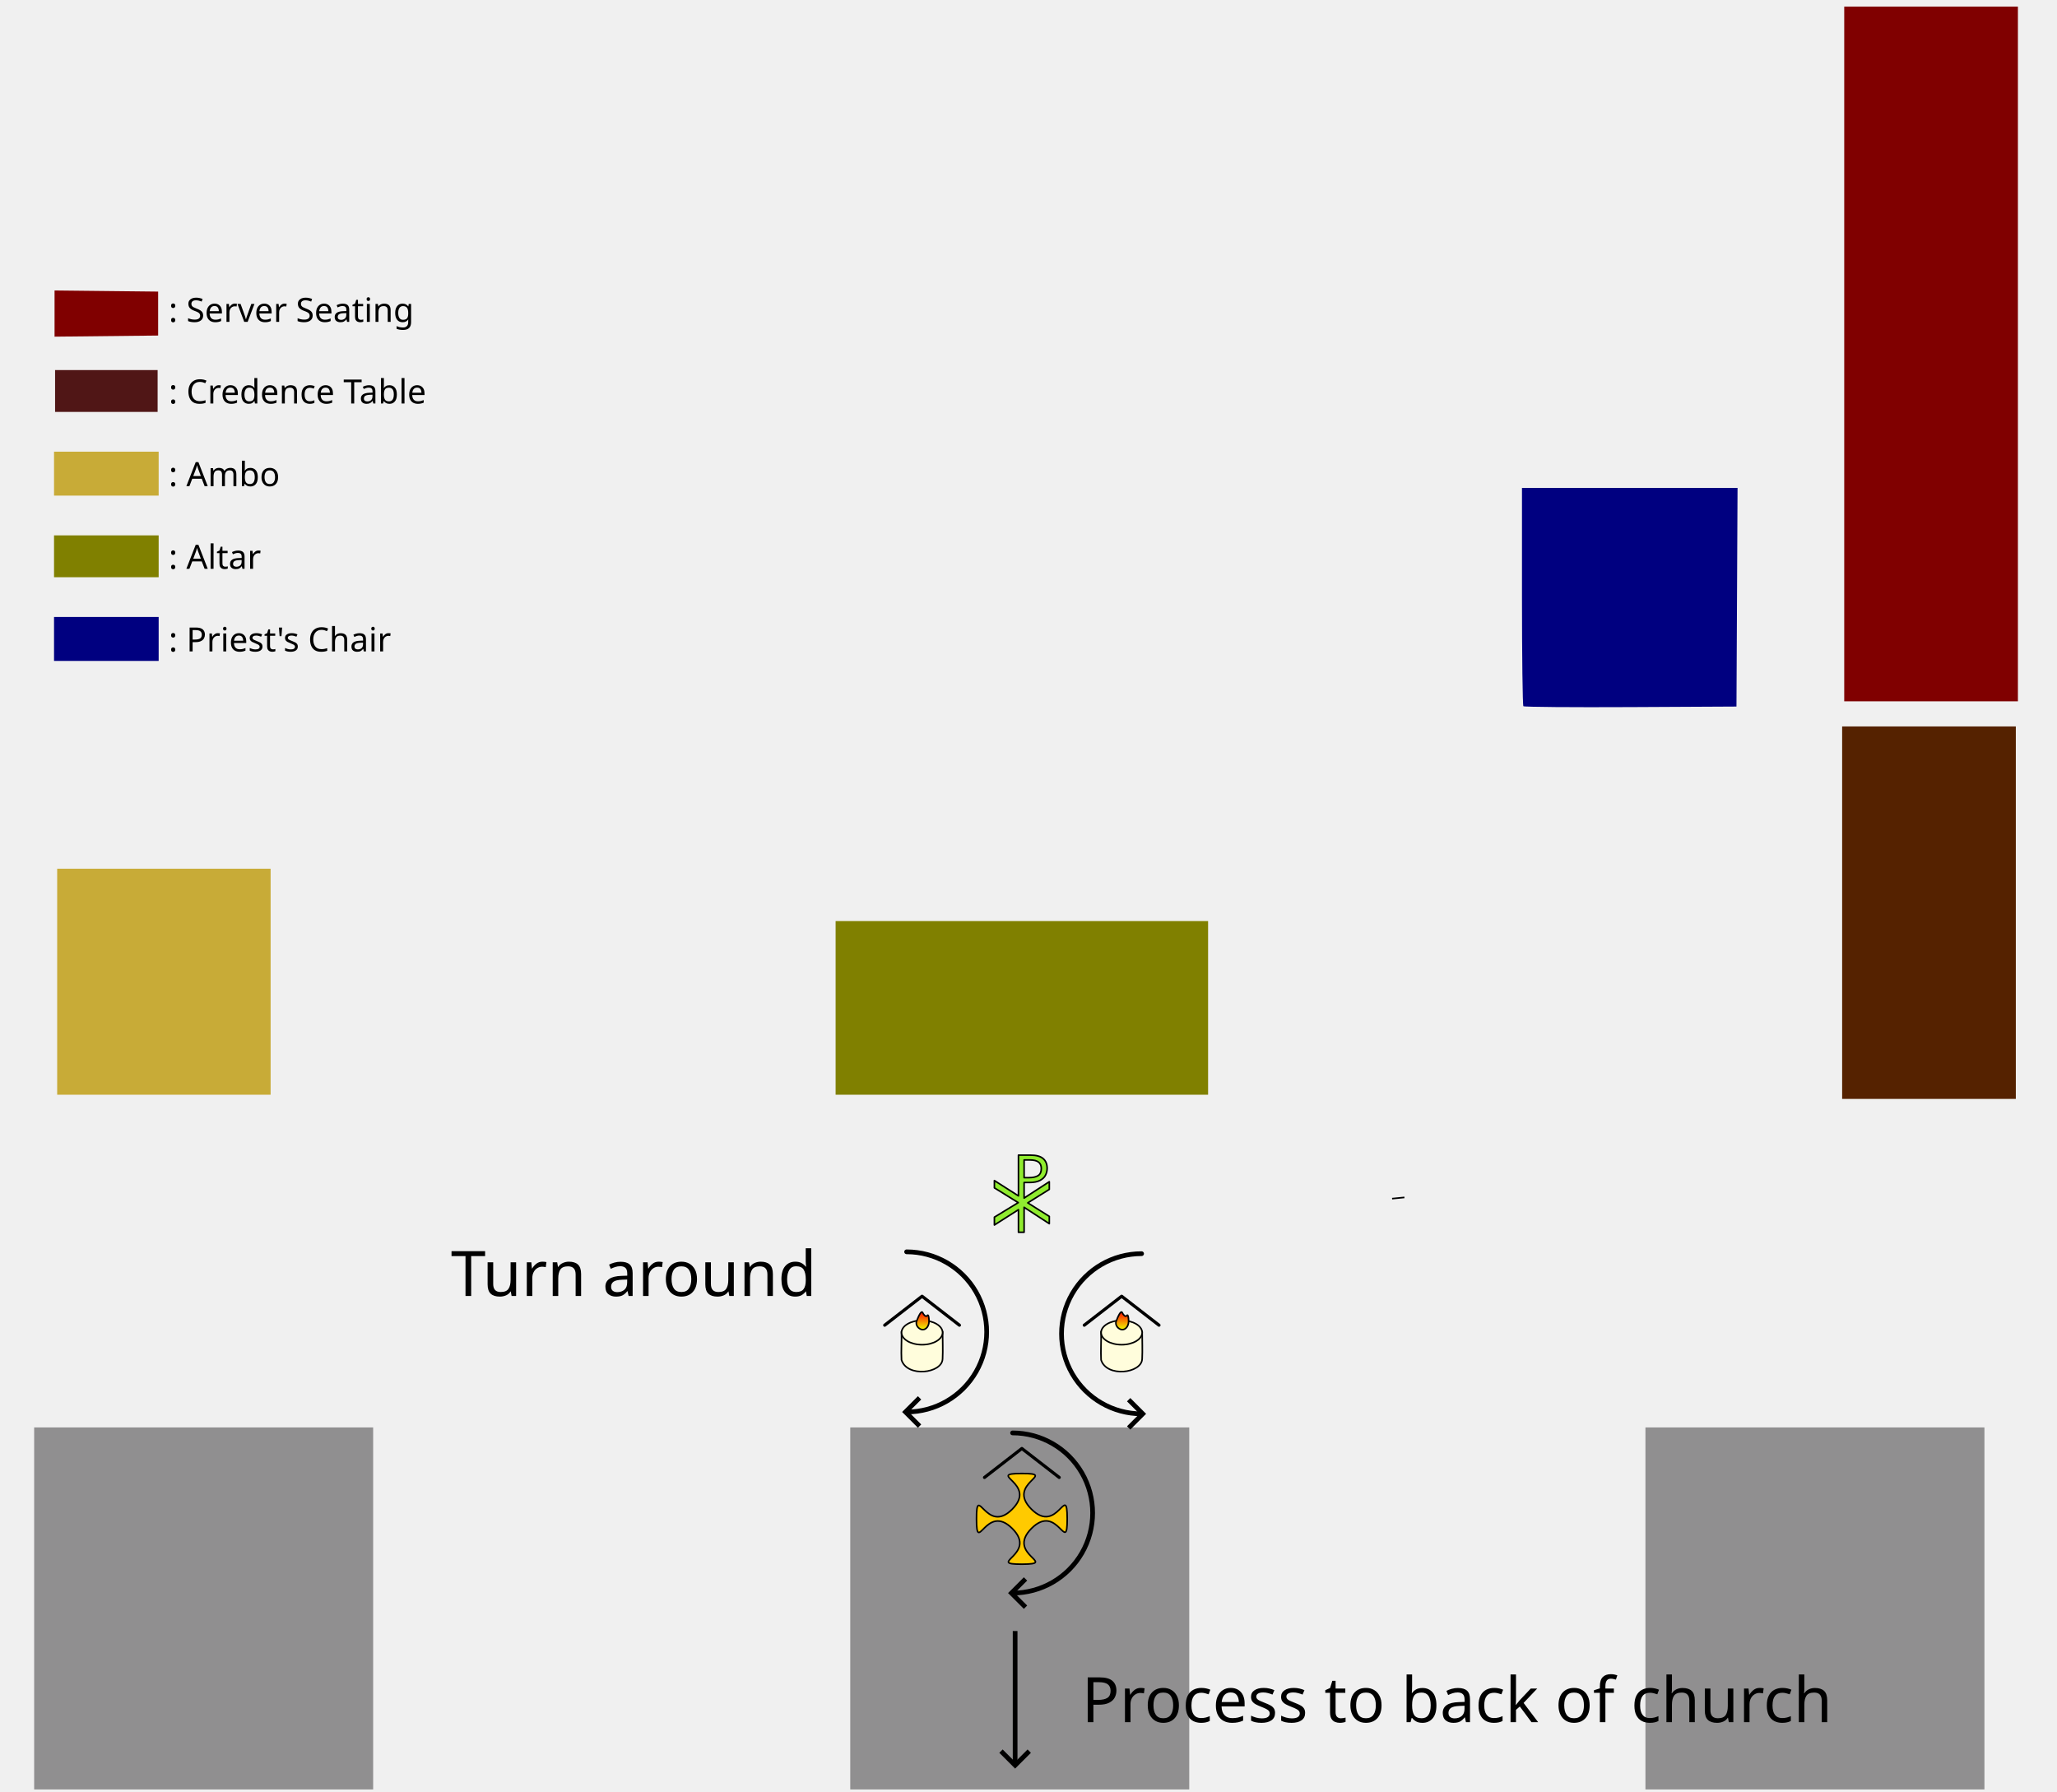
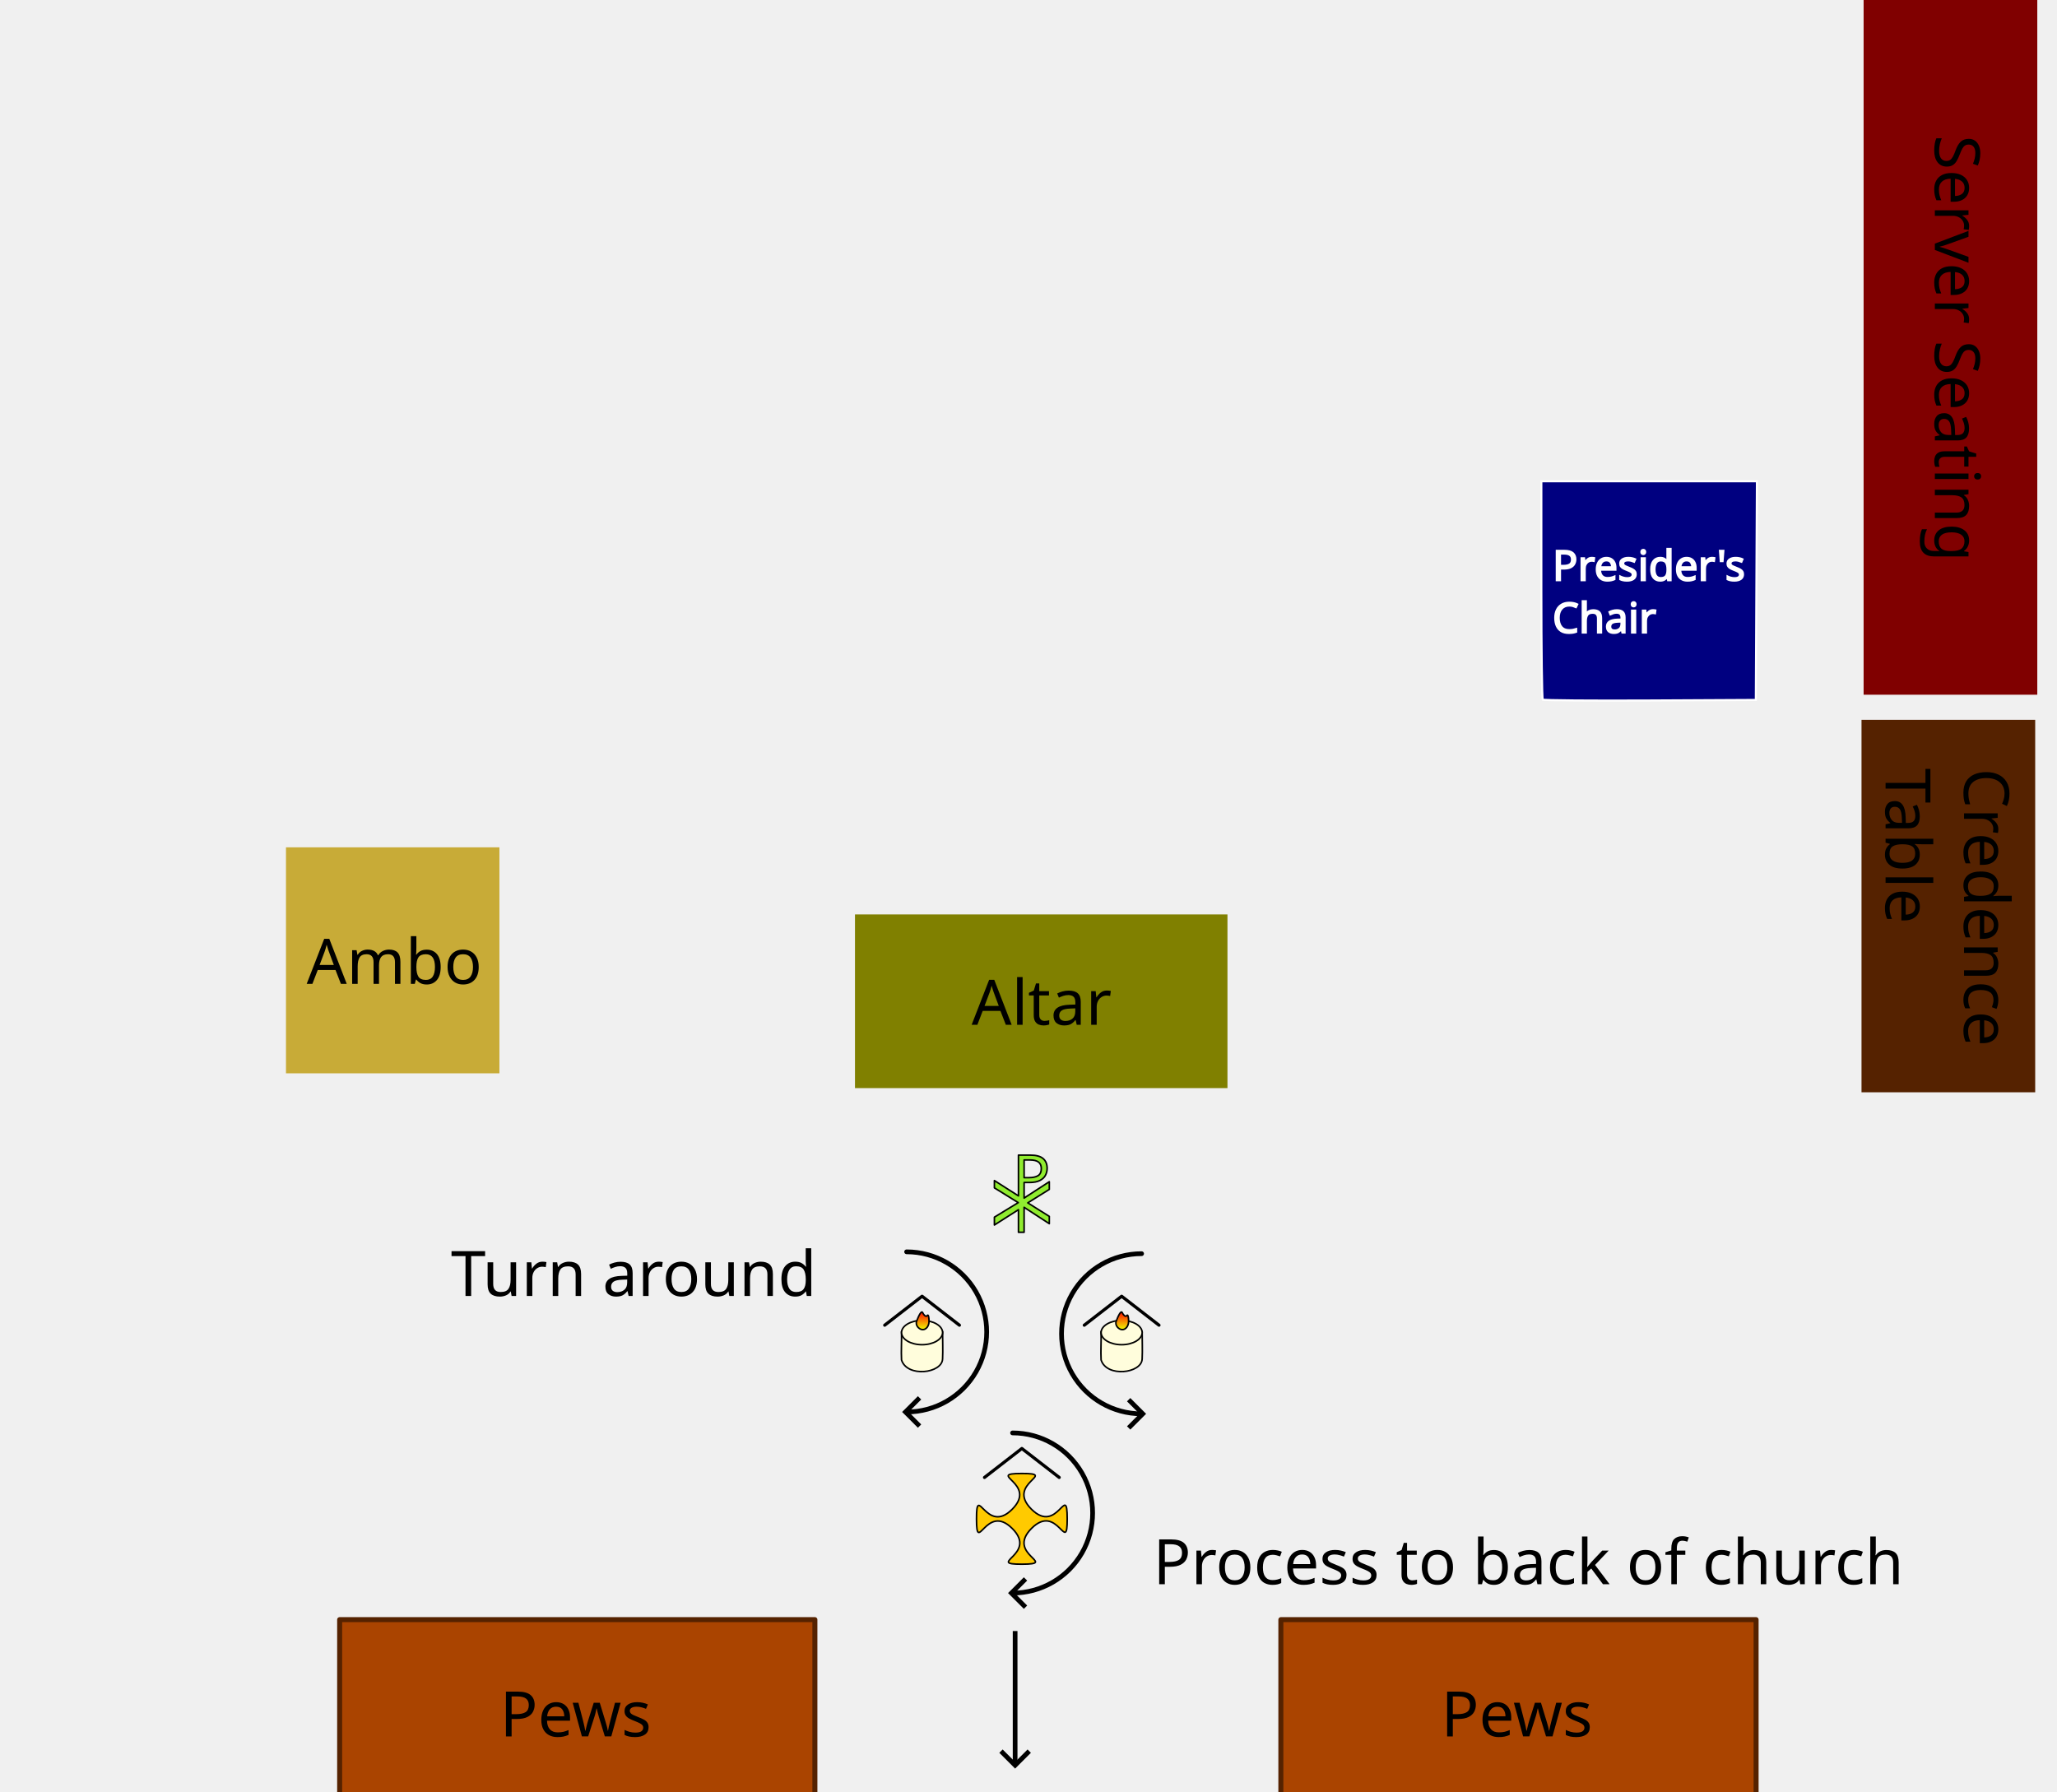
- <svg xmlns="http://www.w3.org/2000/svg" xmlns:xlink="http://www.w3.org/1999/xlink" version="1.1" id="svg48" width="1310.667" height="1141.333" viewBox="0 0 1310.667 1141.333">
+ <svg xmlns="http://www.w3.org/2000/svg" xmlns:xlink="http://www.w3.org/1999/xlink" version="1.1" id="svg48" width="1310.667" height="1141.333" viewBox="0 0 1310.667 1141.333" xml:space="preserve">
  <defs id="defs52">
    <marker style="overflow:visible" id="marker12808" refX="0" refY="0" orient="auto-start-reverse" markerWidth="4.061" markerHeight="6.707" viewBox="0 0 4.061 6.707" preserveAspectRatio="xMidYMid">
      <path style="fill:none;stroke:context-stroke;stroke-width:1;stroke-linecap:butt" d="M 3,-3 0,0 3,3" id="path12806" transform="rotate(180,0.125,0)" />
    </marker>
    <marker style="overflow:visible" id="Arrow1" refX="0" refY="0" orient="auto-start-reverse" markerWidth="4.061" markerHeight="6.707" viewBox="0 0 4.061 6.707" preserveAspectRatio="xMidYMid">
      <path style="fill:none;stroke:context-stroke;stroke-width:1;stroke-linecap:butt" d="M 3,-3 0,0 3,3" id="path5057" transform="rotate(180,0.125,0)" />
    </marker>
    <linearGradient id="linearGradient2110">
      <stop style="stop-color:#edff00;stop-opacity:1;" offset="0" id="stop2106" />
      <stop style="stop-color:#ff1700;stop-opacity:1;" offset="1" id="stop2108" />
    </linearGradient>
    <linearGradient id="linearGradient1039">
      <stop style="stop-color:#000000;stop-opacity:1;" offset="0" id="stop1037" />
    </linearGradient>
    <linearGradient xlink:href="#linearGradient2110" id="linearGradient2112" x1="-400.906" y1="784.281" x2="-400.906" y2="773.75" gradientUnits="userSpaceOnUse" gradientTransform="matrix(0.8073257,0,0,0.8073257,-77.17398,150.3789)" />
    <linearGradient xlink:href="#linearGradient2110" id="linearGradient11844" gradientUnits="userSpaceOnUse" gradientTransform="matrix(0.8073257,0,0,0.8073257,-77.17398,150.3789)" x1="-400.906" y1="784.281" x2="-400.906" y2="773.75" />
+     <linearGradient xlink:href="#linearGradient2110" id="linearGradient15071" gradientUnits="userSpaceOnUse" gradientTransform="matrix(0.8073257,0,0,0.8073257,-77.17398,150.3789)" x1="-400.906" y1="784.281" x2="-400.906" y2="773.75" />
  </defs>
  <g id="g54">
-     <path style="fill:#800000;stroke-width:1.333" d="m 34.763,199.803 v -14.713 l 33,0.357 33,0.357 v 14 14 l -33,0.357 -33,0.357 z" id="path4187" />
-     <path style="fill:#501616;stroke-width:1.333" d="M 35.097,249.136 V 235.803 h 32.667 32.667 v 13.333 13.333 H 67.763 35.097 Z" id="path4143" />
-     <path style="fill:#c8ab37;stroke-width:1.333" d="m 34.43,301.803 v -14 h 33.333 33.333 v 14 14 H 67.763 34.43 Z" id="path4123" />
-     <path style="fill:#808000;stroke-width:1.333" d="m 34.43,354.47 v -13.333 h 33.333 33.333 v 13.333 13.333 H 67.763 34.43 Z" id="path4103" />
-     <path style="fill:#000080;stroke-width:1.333" d="m 34.43,407.136 v -14 h 33.333 33.333 v 14 14 H 67.763 34.43 Z" id="path4061" />
-     <path style="fill:#800000;stroke-width:1.333" d="M 1175.097,225.548 V 4.215 h 55.333 55.333 V 225.548 446.881 h -55.333 -55.333 z" id="path4037" />
-     <path style="fill:#000080;stroke-width:1.333" d="m 970.664,450.004 c -0.496,-0.496 -0.901,-32.001 -0.901,-70.012 v -69.111 h 68.679 68.679 l -0.345,69.667 -0.345,69.667 -67.432,0.345 c -37.088,0.19 -67.838,-0.06 -68.333,-0.556 z" id="path4035" />
-     <path style="fill:#808000;stroke-width:1.333" d="m 532.43,642.215 v -55.333 h 118.667 118.667 v 55.333 55.333 H 651.097 532.43 Z" id="path4033" />
-     <path style="fill:#c8ab37;stroke-width:1.333" d="m 36.43,625.548 v -72 h 68 68 v 72 72 h -68 -68 z" id="path4031" />
-     <path style="fill:#552200;stroke-width:1.333" d="M 1173.763,581.548 V 462.881 h 55.333 55.333 V 581.548 700.215 h -55.333 -55.333 z" id="path4029" />
-     <path style="fill:#908f90;stroke-width:1.333" d="M 1048.43,1024.881 V 909.548 h 108 108 v 115.333 115.333 h -108 -108 z" id="path4027" />
-     <path style="fill:#908f90;stroke-width:1.333" d="M 541.763,1024.881 V 909.548 h 108 108 v 115.333 115.333 h -108 -108 z" id="path4025" />
-     <path style="fill:#908f90;stroke-width:1.333" d="M 21.763,1024.881 V 909.548 H 129.763 237.763 v 115.333 115.333 H 129.763 21.763 Z" id="path4021" />
-     <path style="fill:none;stroke:#000000;stroke-width:2;stroke-linecap:round;stroke-linejoin:round;stroke-dasharray:none;stroke-opacity:1" d="m -464.738,702.127 23.803,-18.438 23.803,18.438" id="path1771" />
-     <text xml:space="preserve" style="font-style:normal;font-variant:normal;font-weight:normal;font-stretch:normal;font-size:21.333px;line-height:1.25;font-family:sans-serif;-inkscape-font-specification:'sans-serif, Normal';font-variant-ligatures:normal;font-variant-caps:normal;font-variant-numeric:normal;font-variant-east-asian:normal;fill:#000000;fill-opacity:1;stroke:none" x="107.487" y="205.104" id="text5283">
-       <tspan id="tspan5281" x="107.487" y="205.104">: Server Seating</tspan>
-     </text>
-     <text xml:space="preserve" style="font-style:normal;font-variant:normal;font-weight:normal;font-stretch:normal;font-size:21.333px;line-height:1.25;font-family:sans-serif;-inkscape-font-specification:'sans-serif, Normal';font-variant-ligatures:normal;font-variant-caps:normal;font-variant-numeric:normal;font-variant-east-asian:normal;fill:#000000;fill-opacity:1;stroke:none" x="107.487" y="257.094" id="text5287">
-       <tspan id="tspan5285" x="107.487" y="257.094">: Credence Table</tspan>
-     </text>
-     <text xml:space="preserve" style="font-style:normal;font-variant:normal;font-weight:normal;font-stretch:normal;font-size:21.333px;line-height:1.25;font-family:sans-serif;-inkscape-font-specification:'sans-serif, Normal';font-variant-ligatures:normal;font-variant-caps:normal;font-variant-numeric:normal;font-variant-east-asian:normal;fill:#000000;fill-opacity:1;stroke:none" x="107.487" y="309.76" id="text5291">
-       <tspan id="tspan5289" x="107.487" y="309.76">: Ambo</tspan>
-     </text>
-     <text xml:space="preserve" style="font-style:normal;font-variant:normal;font-weight:normal;font-stretch:normal;font-size:21.333px;line-height:1.25;font-family:sans-serif;-inkscape-font-specification:'sans-serif, Normal';font-variant-ligatures:normal;font-variant-caps:normal;font-variant-numeric:normal;font-variant-east-asian:normal;fill:#000000;fill-opacity:1;stroke:none" x="107.487" y="362.427" id="text5295">
-       <tspan id="tspan5293" x="107.487" y="362.427">: Altar</tspan>
-     </text>
-     <text xml:space="preserve" style="font-style:normal;font-variant:normal;font-weight:normal;font-stretch:normal;font-size:21.333px;line-height:1.25;font-family:sans-serif;-inkscape-font-specification:'sans-serif, Normal';font-variant-ligatures:normal;font-variant-caps:normal;font-variant-numeric:normal;font-variant-east-asian:normal;fill:#000000;fill-opacity:1;stroke:none" x="107.487" y="415.094" id="text5299">
-       <tspan id="tspan5297" x="107.487" y="415.094">: Priest's Chair</tspan>
-     </text>
    <text xml:space="preserve" style="font-style:normal;font-weight:normal;font-size:40px;line-height:1.25;font-family:sans-serif;fill:#000000;fill-opacity:1;stroke:none" x="314.159" y="373.549" id="text5303">
      <tspan id="tspan5301" x="314.159" y="373.549" />
    </text>
    <g id="g1775" transform="translate(993.4986,240.1981)">
      <path style="fill:#ffca00;fill-opacity:1;stroke:#000000;stroke-width:4.58;stroke-dasharray:none;stroke-dashoffset:0;stroke-opacity:1" id="path1746" d="m -399.077,179.704 c -107.423,-11.161 -30.597,127.778 -98.665,43.926 -68.068,-83.851 52.11,19.896 63.271,-87.527 11.161,-107.423 -127.778,-30.597 -43.926,-98.665 83.851,-68.068 -19.896,52.11 87.527,63.271 107.423,11.161 30.597,-127.778 98.665,-43.926 68.068,83.851 -52.11,-19.896 -63.271,87.527 -11.161,107.423 127.778,30.597 43.926,98.665 -83.851,68.068 19.896,-52.11 -87.527,-63.271 z" transform="matrix(0.1372033,-0.1698323,0.1698323,0.1372033,-312.0219,641.285)" />
      <path style="fill:none;stroke:#000000;stroke-width:2;stroke-linecap:round;stroke-linejoin:round;stroke-dasharray:none;stroke-opacity:1" d="m -366.202,701.22 23.803,-18.438 23.803,18.438" id="path1769" />
    </g>
    <g id="g3921" transform="translate(984.2917,61.22696)">
      <g id="g3901" transform="matrix(1.291578,0,0,1.291578,121.3577,-225.832)" style="stroke-width:0.774;stroke-dasharray:none">
        <g id="g1976" style="stroke-width:0.774;stroke-dasharray:none">
          <path id="ellipse1964" style="fill:#fffddc;stroke:#000000;stroke-width:0.774;stroke-linecap:round;stroke-linejoin:round;stroke-dasharray:none" d="m -411.295,784.34 c 0.13,4.625 -0.247,9.546 0,14.033 2.765,8.793 20.068,6.628 20.254,-0.535 0.212,-4.273 0,-9.041 0,-13.498 z" />
          <ellipse style="fill:#fffddc;fill-opacity:1;stroke:#000000;stroke-width:0.774;stroke-linecap:round;stroke-linejoin:round;stroke-dasharray:none;stroke-dashoffset:0;stroke-opacity:1" id="path1835" ry="5.994" rx="10.127" cy="784.857" cx="-401.164" />
        </g>
        <path id="path2030" style="fill:url(#linearGradient2112);stroke:#000000;stroke-width:0.774;stroke-linecap:round;stroke-linejoin:round;stroke-dasharray:none" d="m -397.733,779.412 c -0.034,2.299 -1.445,4.011 -3.103,4.011 -1.658,0 -3.789,-2.002 -3.002,-4.163 0.833,-2.286 2.356,-5.69 3.002,-4.163 0.4,0.946 1.579,2.331 2.224,1.371 0.606,-0.902 0.905,1.239 0.879,2.944 z" />
      </g>
      <path style="fill:none;stroke:#000000;stroke-width:2;stroke-linecap:round;stroke-linejoin:round;stroke-dasharray:none;stroke-opacity:1" d="m -420.58,783.176 23.803,-18.438 23.803,18.438" id="path3895" />
    </g>
    <g id="g4879" transform="translate(720.2628,246.4777)">
      <g aria-label="P" id="text4835" style="font-size:40px;line-height:1.25;fill:#000000;fill-opacity:1;stroke:#000000;stroke-linecap:butt;stroke-linejoin:round;stroke-opacity:1" transform="translate(-480.3961,91.84043)">
        <path id="path4841" style="fill:#90ec2f;fill-opacity:1;stroke:#000000;stroke-linecap:butt;stroke-linejoin:round;stroke-opacity:1" d="m 409.068,397.72 v 25.973 l -15.33,-9.766 v 4.654 l 15.189,9.406 -15.189,9.262 v 4.998 l 15.33,-9.756 v 14.393 h 3.6 v -15.906 l 16.055,10.436 v -4.654 l -13.719,-8.623 13.719,-8.574 v -4.9 l -16.055,10.42 v -9.922 h 3.279 c 2.853,0 5.106,-0.426 6.76,-1.279 1.68,-0.853 2.867,-1.96 3.561,-3.32 0.72,-1.387 1.08,-2.868 1.08,-4.441 0,-2.667 -0.854,-4.733 -2.561,-6.199 -1.707,-1.467 -4.427,-2.199 -8.16,-2.199 z m 3.6,3.08 h 3.641 c 2.533,0 4.385,0.453 5.559,1.359 1.173,0.907 1.76,2.279 1.76,4.119 0,2.107 -0.667,3.6 -2,4.48 -1.333,0.88 -3.36,1.32 -6.08,1.32 h -2.879 z" />
      </g>
      <g aria-label="X" transform="rotate(90)" id="text4839" style="font-size:48.997px;line-height:1.25;stroke:#000000;stroke-width:1.225;stroke-linejoin:round" />
    </g>
    <g id="g11842" transform="translate(1111.455,61.22696)">
      <g id="g11838" transform="matrix(1.291578,0,0,1.291578,121.3577,-225.832)" style="stroke-width:0.774;stroke-dasharray:none">
        <g id="g11834" style="stroke-width:0.774;stroke-dasharray:none">
          <path id="path11830" style="fill:#fffddc;stroke:#000000;stroke-width:0.774;stroke-linecap:round;stroke-linejoin:round;stroke-dasharray:none" d="m -411.295,784.34 c 0.13,4.625 -0.247,9.546 0,14.033 2.765,8.793 20.068,6.628 20.254,-0.535 0.212,-4.273 0,-9.041 0,-13.498 z" />
          <ellipse style="fill:#fffddc;fill-opacity:1;stroke:#000000;stroke-width:0.774;stroke-linecap:round;stroke-linejoin:round;stroke-dasharray:none;stroke-dashoffset:0;stroke-opacity:1" id="ellipse11832" ry="5.994" rx="10.127" cy="784.857" cx="-401.164" />
        </g>
        <path id="path11836" style="fill:url(#linearGradient11844);stroke:#000000;stroke-width:0.774;stroke-linecap:round;stroke-linejoin:round;stroke-dasharray:none" d="m -397.733,779.412 c -0.034,2.299 -1.445,4.011 -3.103,4.011 -1.658,0 -3.789,-2.002 -3.002,-4.163 0.833,-2.286 2.356,-5.69 3.002,-4.163 0.4,0.946 1.579,2.331 2.224,1.371 0.606,-0.902 0.905,1.239 0.879,2.944 z" />
      </g>
      <path style="fill:none;stroke:#000000;stroke-width:2;stroke-linecap:round;stroke-linejoin:round;stroke-dasharray:none;stroke-opacity:1" d="m -420.58,783.176 23.803,-18.438 23.803,18.438" id="path11840" />
    </g>
    <path style="fill:none;stroke:#000000;stroke-width:3;stroke-linecap:round;stroke-linejoin:round;stroke-dasharray:none;stroke-opacity:1;marker-end:url(#Arrow1)" id="path11950" d="m -797.656,577.669 a 51.022,51.022 0 0 1 -25.511,44.187 51.022,51.022 0 0 1 -51.022,0 51.022,51.022 0 0 1 -25.511,-44.187" transform="rotate(-90)" />
    <path style="fill:none;stroke:#000000;stroke-width:3;stroke-linecap:round;stroke-linejoin:round;stroke-dasharray:none;stroke-opacity:1;marker-end:url(#Arrow1)" id="path12776" d="m -798.834,-727.402 a 51.022,51.022 0 0 1 -25.511,44.187 51.022,51.022 0 0 1 -51.022,0 51.022,51.022 0 0 1 -25.511,-44.187" transform="matrix(0,-1,-1,0,0,0)" />
    <path style="fill:none;stroke:#000000;stroke-width:3;stroke-linecap:round;stroke-linejoin:round;stroke-dasharray:none;stroke-opacity:1;marker-end:url(#Arrow1)" id="path12794" d="m -913.045,645.176 a 51.022,51.022 0 0 1 -25.511,44.187 51.022,51.022 0 0 1 -51.022,0 51.022,51.022 0 0 1 -25.511,-44.187" transform="rotate(-90)" />
    <path style="fill:none;stroke:#000000;stroke-width:3;stroke-linecap:butt;stroke-linejoin:miter;stroke-opacity:1;stroke-dasharray:none;marker-end:url(#marker12808)" d="m 646.808,1039.288 v 84.776" id="path12804" />
-     <path style="fill:none;stroke:#000000;stroke-width:1px;stroke-linecap:butt;stroke-linejoin:miter;stroke-opacity:1" d="m 894.856,762.982 -7.85,0.785" id="path12856" />
    <text xml:space="preserve" style="font-style:normal;font-weight:normal;font-size:40px;line-height:1.25;font-family:sans-serif;fill:#000000;fill-opacity:1;stroke:none" x="287.296" y="825.779" id="text12860">
      <tspan id="tspan12858" x="287.296" y="825.779">Turn around</tspan>
    </text>
-     <text xml:space="preserve" style="font-style:normal;font-weight:normal;font-size:40px;line-height:1.25;font-family:sans-serif;fill:#000000;fill-opacity:1;stroke:none" x="689.196" y="1097.376" id="text12864">
-       <tspan id="tspan12862" x="689.196" y="1097.376">Process to back of church</tspan>
+     <text xml:space="preserve" style="font-style:normal;font-weight:normal;font-size:40px;line-height:1.25;font-family:sans-serif;fill:#000000;fill-opacity:1;stroke:none" x="734.723" y="1009.46" id="text12864">
+       <tspan id="tspan12862" x="734.723" y="1009.46">Process to back of church</tspan>
    </text>
+     <g id="g1775-3" transform="translate(161.4865,-95.27005)">
+       <path style="fill:#ffca00;fill-opacity:1;stroke:#000000;stroke-width:4.58;stroke-dasharray:none;stroke-dashoffset:0;stroke-opacity:1" id="path1746-0" d="m -399.077,179.704 c -107.423,-11.161 -30.597,127.778 -98.665,43.926 -68.068,-83.851 52.11,19.896 63.271,-87.527 11.161,-107.423 -127.778,-30.597 -43.926,-98.665 83.851,-68.068 -19.896,52.11 87.527,63.271 107.423,11.161 30.597,-127.778 98.665,-43.926 68.068,83.851 -52.11,-19.896 -63.271,87.527 -11.161,107.423 127.778,30.597 43.926,98.665 -83.851,68.068 19.896,-52.11 -87.527,-63.271 z" transform="matrix(0.1372033,-0.1698323,0.1698323,0.1372033,-312.0219,641.285)" />
+       <path style="fill:none;stroke:#000000;stroke-width:2;stroke-linecap:round;stroke-linejoin:round;stroke-dasharray:none;stroke-opacity:1" d="m -366.202,701.22 23.803,-18.438 23.803,18.438" id="path1769-7" />
+     </g>
+     <path style="fill:none;stroke:#000000;stroke-width:2;stroke-linecap:round;stroke-linejoin:round;stroke-dasharray:none;stroke-opacity:1" d="m -452.394,697.912 23.803,-18.438 23.803,18.438" id="path1771" />
+     <g id="g3921-8" transform="translate(12.34397,-4.214582)">
+       <g id="g3901-6" transform="matrix(1.291578,0,0,1.291578,121.3577,-225.832)" style="stroke-width:0.774;stroke-dasharray:none">
+         <g id="g1976-8" style="stroke-width:0.774;stroke-dasharray:none">
+           <path id="ellipse1964-8" style="fill:#fffddc;stroke:#000000;stroke-width:0.774;stroke-linecap:round;stroke-linejoin:round;stroke-dasharray:none" d="m -411.295,784.34 c 0.13,4.625 -0.247,9.546 0,14.033 2.765,8.793 20.068,6.628 20.254,-0.535 0.212,-4.273 0,-9.041 0,-13.498 z" />
+           <ellipse style="fill:#fffddc;fill-opacity:1;stroke:#000000;stroke-width:0.774;stroke-linecap:round;stroke-linejoin:round;stroke-dasharray:none;stroke-dashoffset:0;stroke-opacity:1" id="path1835-4" ry="5.994" rx="10.127" cy="784.857" cx="-401.164" />
+         </g>
+         <path id="path2030-3" style="fill:url(#linearGradient15071);stroke:#000000;stroke-width:0.774;stroke-linecap:round;stroke-linejoin:round;stroke-dasharray:none" d="m -397.733,779.412 c -0.034,2.299 -1.445,4.011 -3.103,4.011 -1.658,0 -3.789,-2.002 -3.002,-4.163 0.833,-2.286 2.356,-5.69 3.002,-4.163 0.4,0.946 1.579,2.331 2.224,1.371 0.606,-0.902 0.905,1.239 0.879,2.944 z" />
+       </g>
+       <path style="fill:none;stroke:#000000;stroke-width:2;stroke-linecap:round;stroke-linejoin:round;stroke-dasharray:none;stroke-opacity:1" d="m -420.58,783.176 23.803,-18.438 23.803,18.438" id="path3895-1" />
+     </g>
+     <g id="g4879-4" transform="translate(13.91389,-4.214582)">
+       <g aria-label="P" id="text4835-9" style="font-size:40px;line-height:1.25;fill:#000000;fill-opacity:1;stroke:#000000;stroke-linecap:butt;stroke-linejoin:round;stroke-opacity:1" transform="translate(-480.3961,91.84043)">
+         <path id="path4841-2" style="fill:#90ec2f;fill-opacity:1;stroke:#000000;stroke-linecap:butt;stroke-linejoin:round;stroke-opacity:1" d="m 409.068,397.72 v 25.973 l -15.33,-9.766 v 4.654 l 15.189,9.406 -15.189,9.262 v 4.998 l 15.33,-9.756 v 14.393 h 3.6 v -15.906 l 16.055,10.436 v -4.654 l -13.719,-8.623 13.719,-8.574 v -4.9 l -16.055,10.42 v -9.922 h 3.279 c 2.853,0 5.106,-0.426 6.76,-1.279 1.68,-0.853 2.867,-1.96 3.561,-3.32 0.72,-1.387 1.08,-2.868 1.08,-4.441 0,-2.667 -0.854,-4.733 -2.561,-6.199 -1.707,-1.467 -4.427,-2.199 -8.16,-2.199 z m 3.6,3.08 h 3.641 c 2.533,0 4.385,0.453 5.559,1.359 1.173,0.907 1.76,2.279 1.76,4.119 0,2.107 -0.667,3.6 -2,4.48 -1.333,0.88 -3.36,1.32 -6.08,1.32 h -2.879 z" />
+       </g>
+       <g aria-label="X" transform="rotate(90)" id="text4839-0" style="font-size:48.997px;line-height:1.25;stroke:#000000;stroke-width:1.225;stroke-linejoin:round" />
+     </g>
+     <text xml:space="preserve" style="font-style:normal;font-weight:normal;font-size:40px;line-height:1.25;font-family:sans-serif;fill:#000000;fill-opacity:1;stroke:none" x="326.503" y="369.335" id="text5303-6">
+       <tspan id="tspan5301-8" x="326.503" y="369.335" />
+     </text>
+     <g id="g13307" transform="translate(12.34397,-4.214582)">
+       <path style="fill:#808000;stroke-width:1.333" d="m 532.43,642.215 v -55.333 h 118.667 118.667 v 55.333 55.333 H 651.097 532.43 Z" id="path4033" />
+       <text xml:space="preserve" style="font-style:normal;font-weight:normal;font-size:40px;line-height:1.25;font-family:sans-serif;fill:#000000;fill-opacity:1;stroke:none" x="606.757" y="657.215" id="text13055">
+         <tspan id="tspan13053" x="606.757" y="657.215">Altar</tspan>
+       </text>
+     </g>
+     <g id="g13302" transform="translate(145.7873,-13.63411)">
+       <path style="fill:#c8ab37;stroke-width:1.333" d="m 36.43,625.548 v -72 h 68 68 v 72 72 h -68 -68 z" id="path4031" />
+       <text xml:space="preserve" style="font-style:normal;font-weight:normal;font-size:40px;line-height:1.25;font-family:sans-serif;fill:#000000;fill-opacity:1;stroke:none" x="49.63" y="640.548" id="text13059">
+         <tspan id="tspan13057" x="49.63" y="640.548">Ambo</tspan>
+       </text>
+     </g>
+     <g id="g13323" transform="translate(12.34397,-4.214582)">
+       <path style="fill:#000080;stroke:#ffffff;stroke-width:1.333" d="m 970.664,450.004 c -0.496,-0.496 -0.901,-32.001 -0.901,-70.012 v -69.111 h 68.679 68.679 l -0.345,69.667 -0.345,69.667 -67.432,0.345 c -37.088,0.19 -67.838,-0.06 -68.333,-0.556 z" id="path4035" />
+       <text xml:space="preserve" style="font-style:normal;font-variant:normal;font-weight:normal;font-stretch:normal;font-size:26.667px;line-height:1.25;font-family:sans-serif;-inkscape-font-specification:'sans-serif, Normal';font-variant-ligatures:normal;font-variant-caps:normal;font-variant-numeric:normal;font-variant-east-asian:normal;fill:#ffffff;fill-opacity:1;stroke:#ffffff" x="976.83" y="374.086" id="text13063">
+         <tspan id="tspan13061" x="976.83" y="374.086">Presider's</tspan>
+         <tspan x="976.83" y="407.419" id="tspan13065">Chair</tspan>
+       </text>
+     </g>
+     <g id="g13334" transform="translate(12.34397,-4.214582)">
+       <path style="fill:#800000;stroke-width:1.333" d="M 1175.097,225.548 V 4.215 h 55.333 55.333 V 225.548 446.881 h -55.333 -55.333 z" id="path4037" />
+       <text xml:space="preserve" style="font-style:normal;font-weight:normal;font-size:40px;line-height:1.25;font-family:sans-serif;fill:#000000;fill-opacity:1;stroke:none" x="90.288" y="-1220.49" id="text13069" transform="rotate(90)">
+         <tspan id="tspan13067" x="90.288" y="-1220.49">Server Seating</tspan>
+       </text>
+     </g>
+     <g id="g13329" transform="translate(12.34397,-4.214582)">
+       <path style="fill:#552200;stroke-width:1.333" d="M 1173.763,581.548 V 462.881 h 55.333 55.333 V 581.548 700.215 h -55.333 -55.333 z" id="path4029" />
+       <text xml:space="preserve" style="font-style:normal;font-weight:normal;font-size:40px;line-height:1.25;font-family:sans-serif;fill:#000000;fill-opacity:1;stroke:none" x="493.768" y="-1239.097" id="text13073" transform="rotate(90)">
+         <tspan id="tspan13071" x="493.768" y="-1239.097">Credence</tspan>
+         <tspan x="493.768" y="-1189.097" id="tspan13075">Table</tspan>
+       </text>
+     </g>
+     <g id="g13312" transform="translate(12.34397,-4.214582)">
+       <rect style="fill:#aa4400;stroke:#552200;stroke-width:3.191;stroke-linecap:round;stroke-linejoin:round" id="rect13131" width="302.804" height="120.693" x="204.076" y="1036.244" />
+       <text xml:space="preserve" style="font-style:normal;font-weight:normal;font-size:40px;line-height:1.25;font-family:sans-serif;fill:#000000;fill-opacity:1;stroke:none" x="306.158" y="1110.67" id="text13293">
+         <tspan id="tspan13291" x="306.158" y="1110.67">Pews</tspan>
+       </text>
+     </g>
+     <g id="g13317" transform="translate(12.34397,-4.214582)">
+       <rect style="fill:#aa4400;stroke:#552200;stroke-width:3.191;stroke-linecap:round;stroke-linejoin:round" id="rect13289" width="302.804" height="120.693" x="803.787" y="1036.244" />
+       <text xml:space="preserve" style="font-style:normal;font-weight:normal;font-size:40px;line-height:1.25;font-family:sans-serif;fill:#000000;fill-opacity:1;stroke:none" x="905.869" y="1110.67" id="text13297">
+         <tspan id="tspan13295" x="905.869" y="1110.67">Pews</tspan>
+       </text>
+     </g>
  </g>
</svg>
